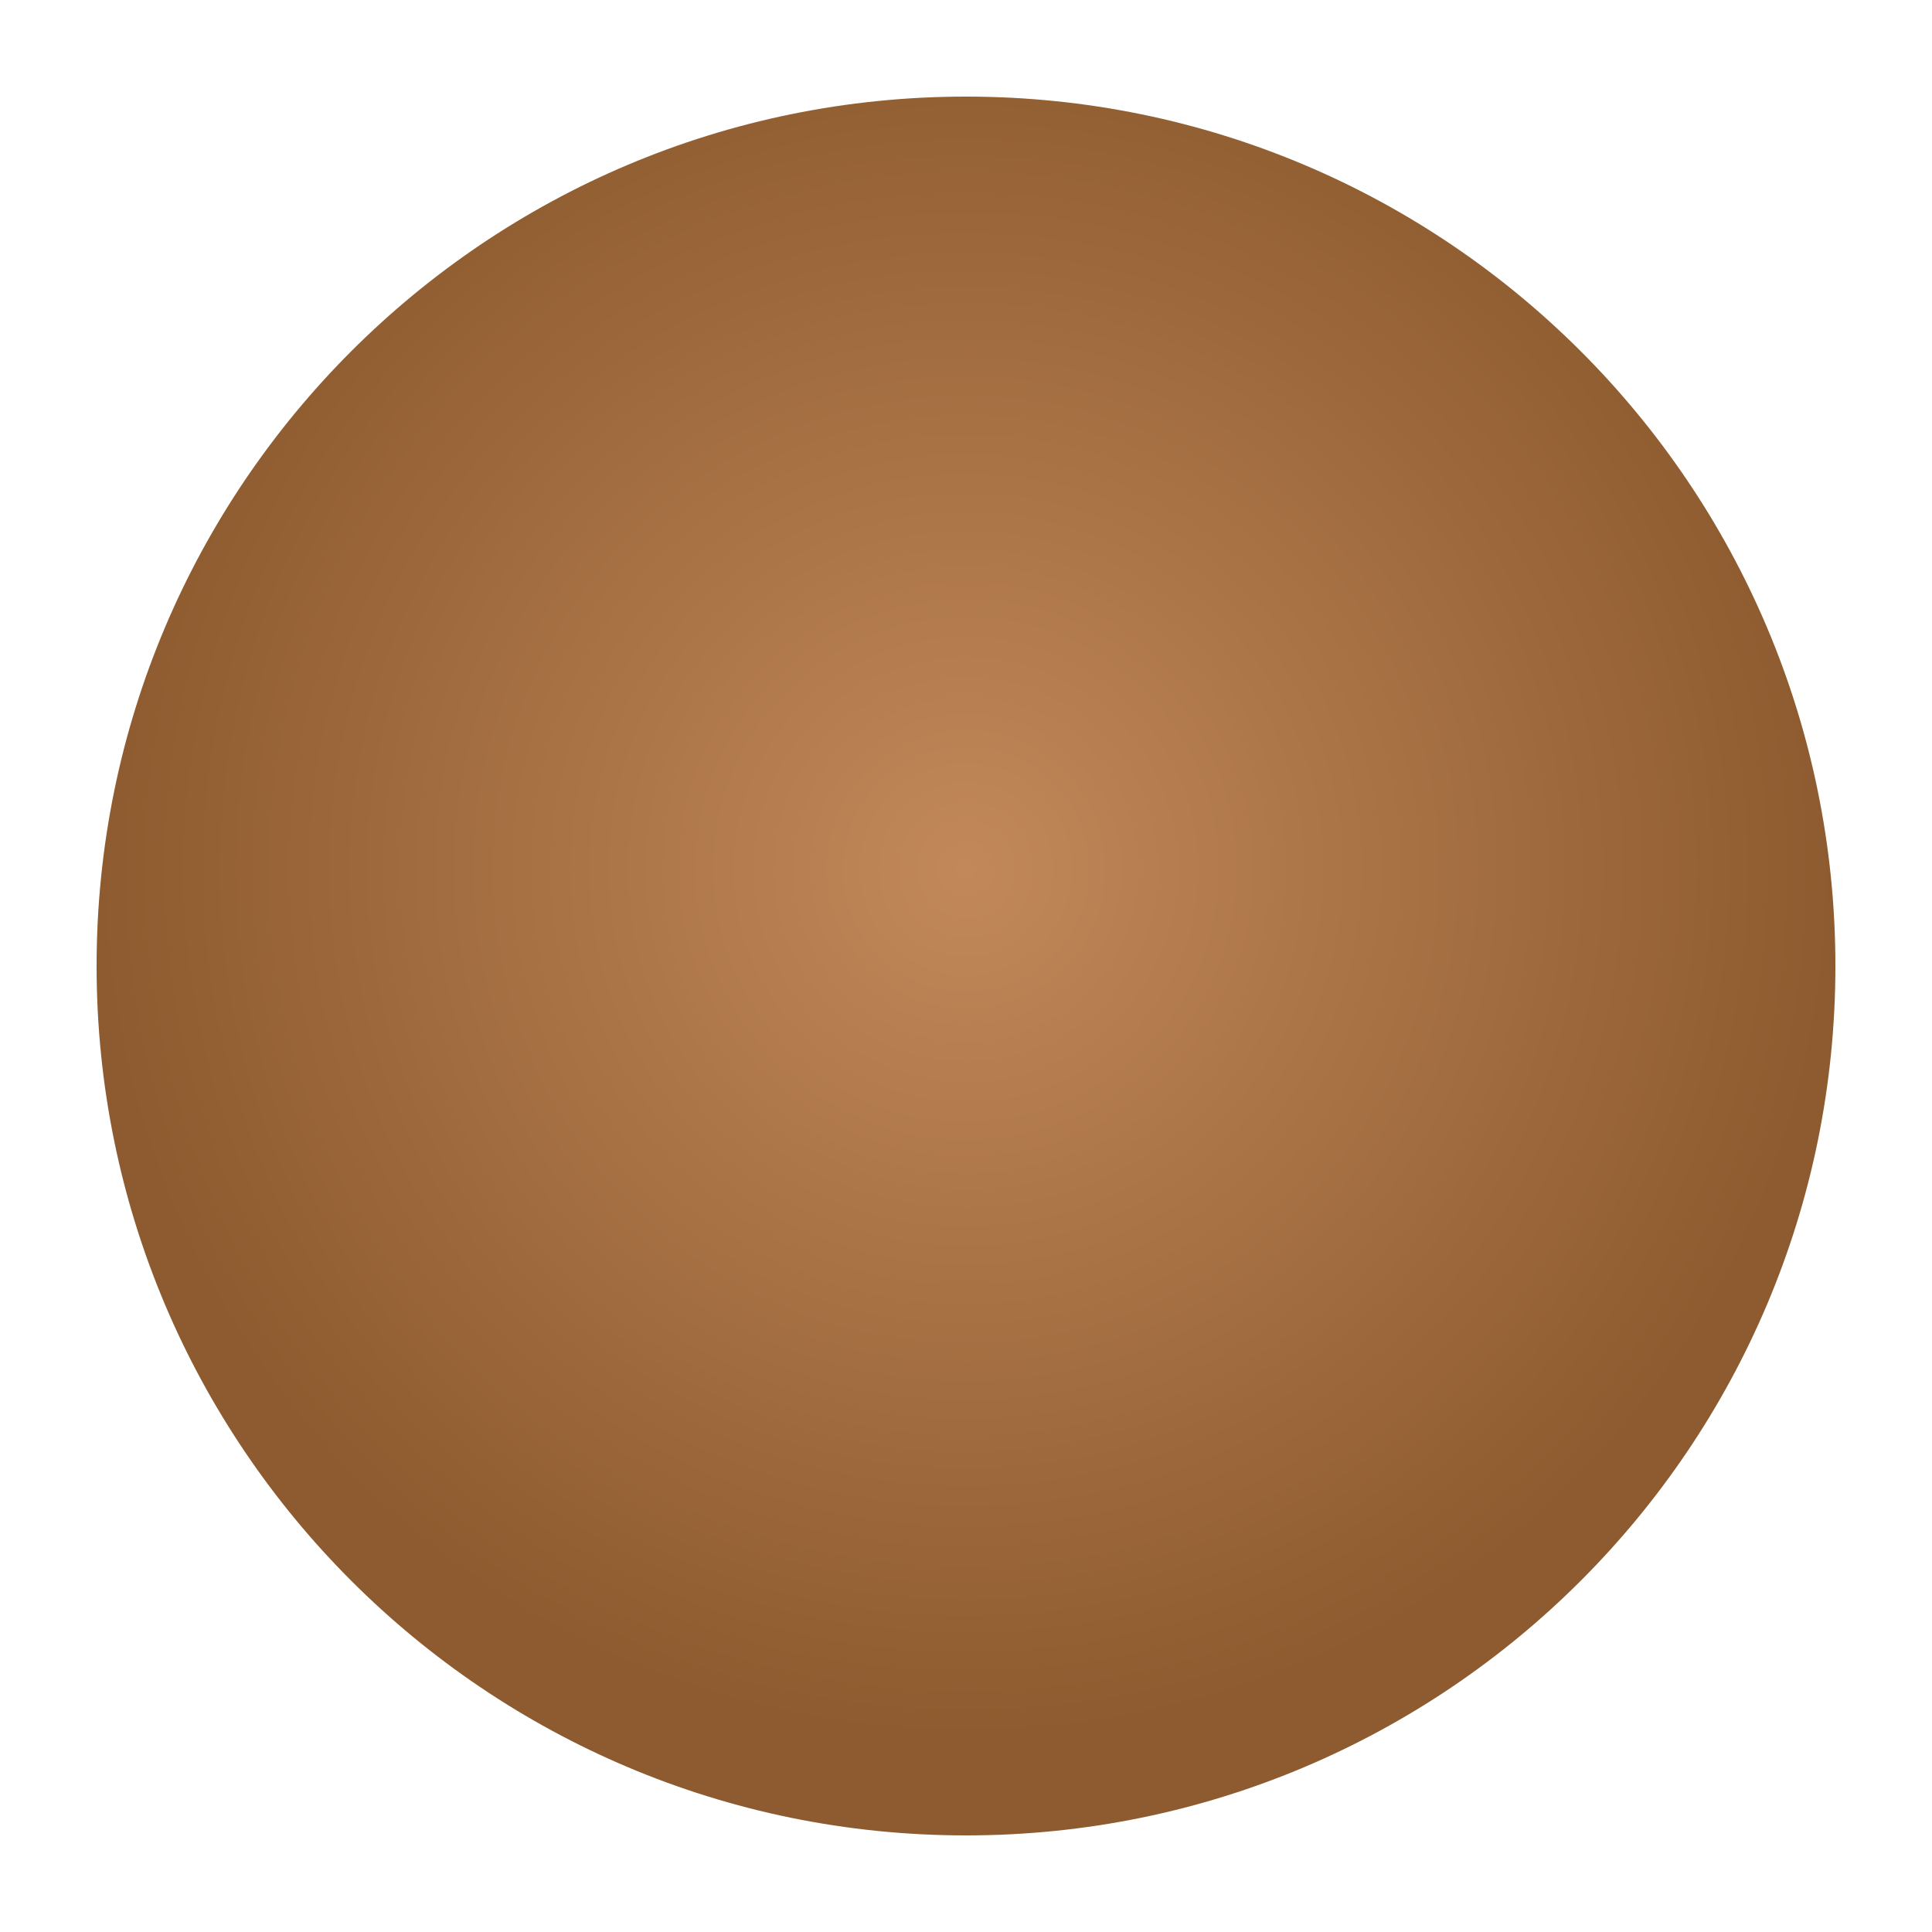
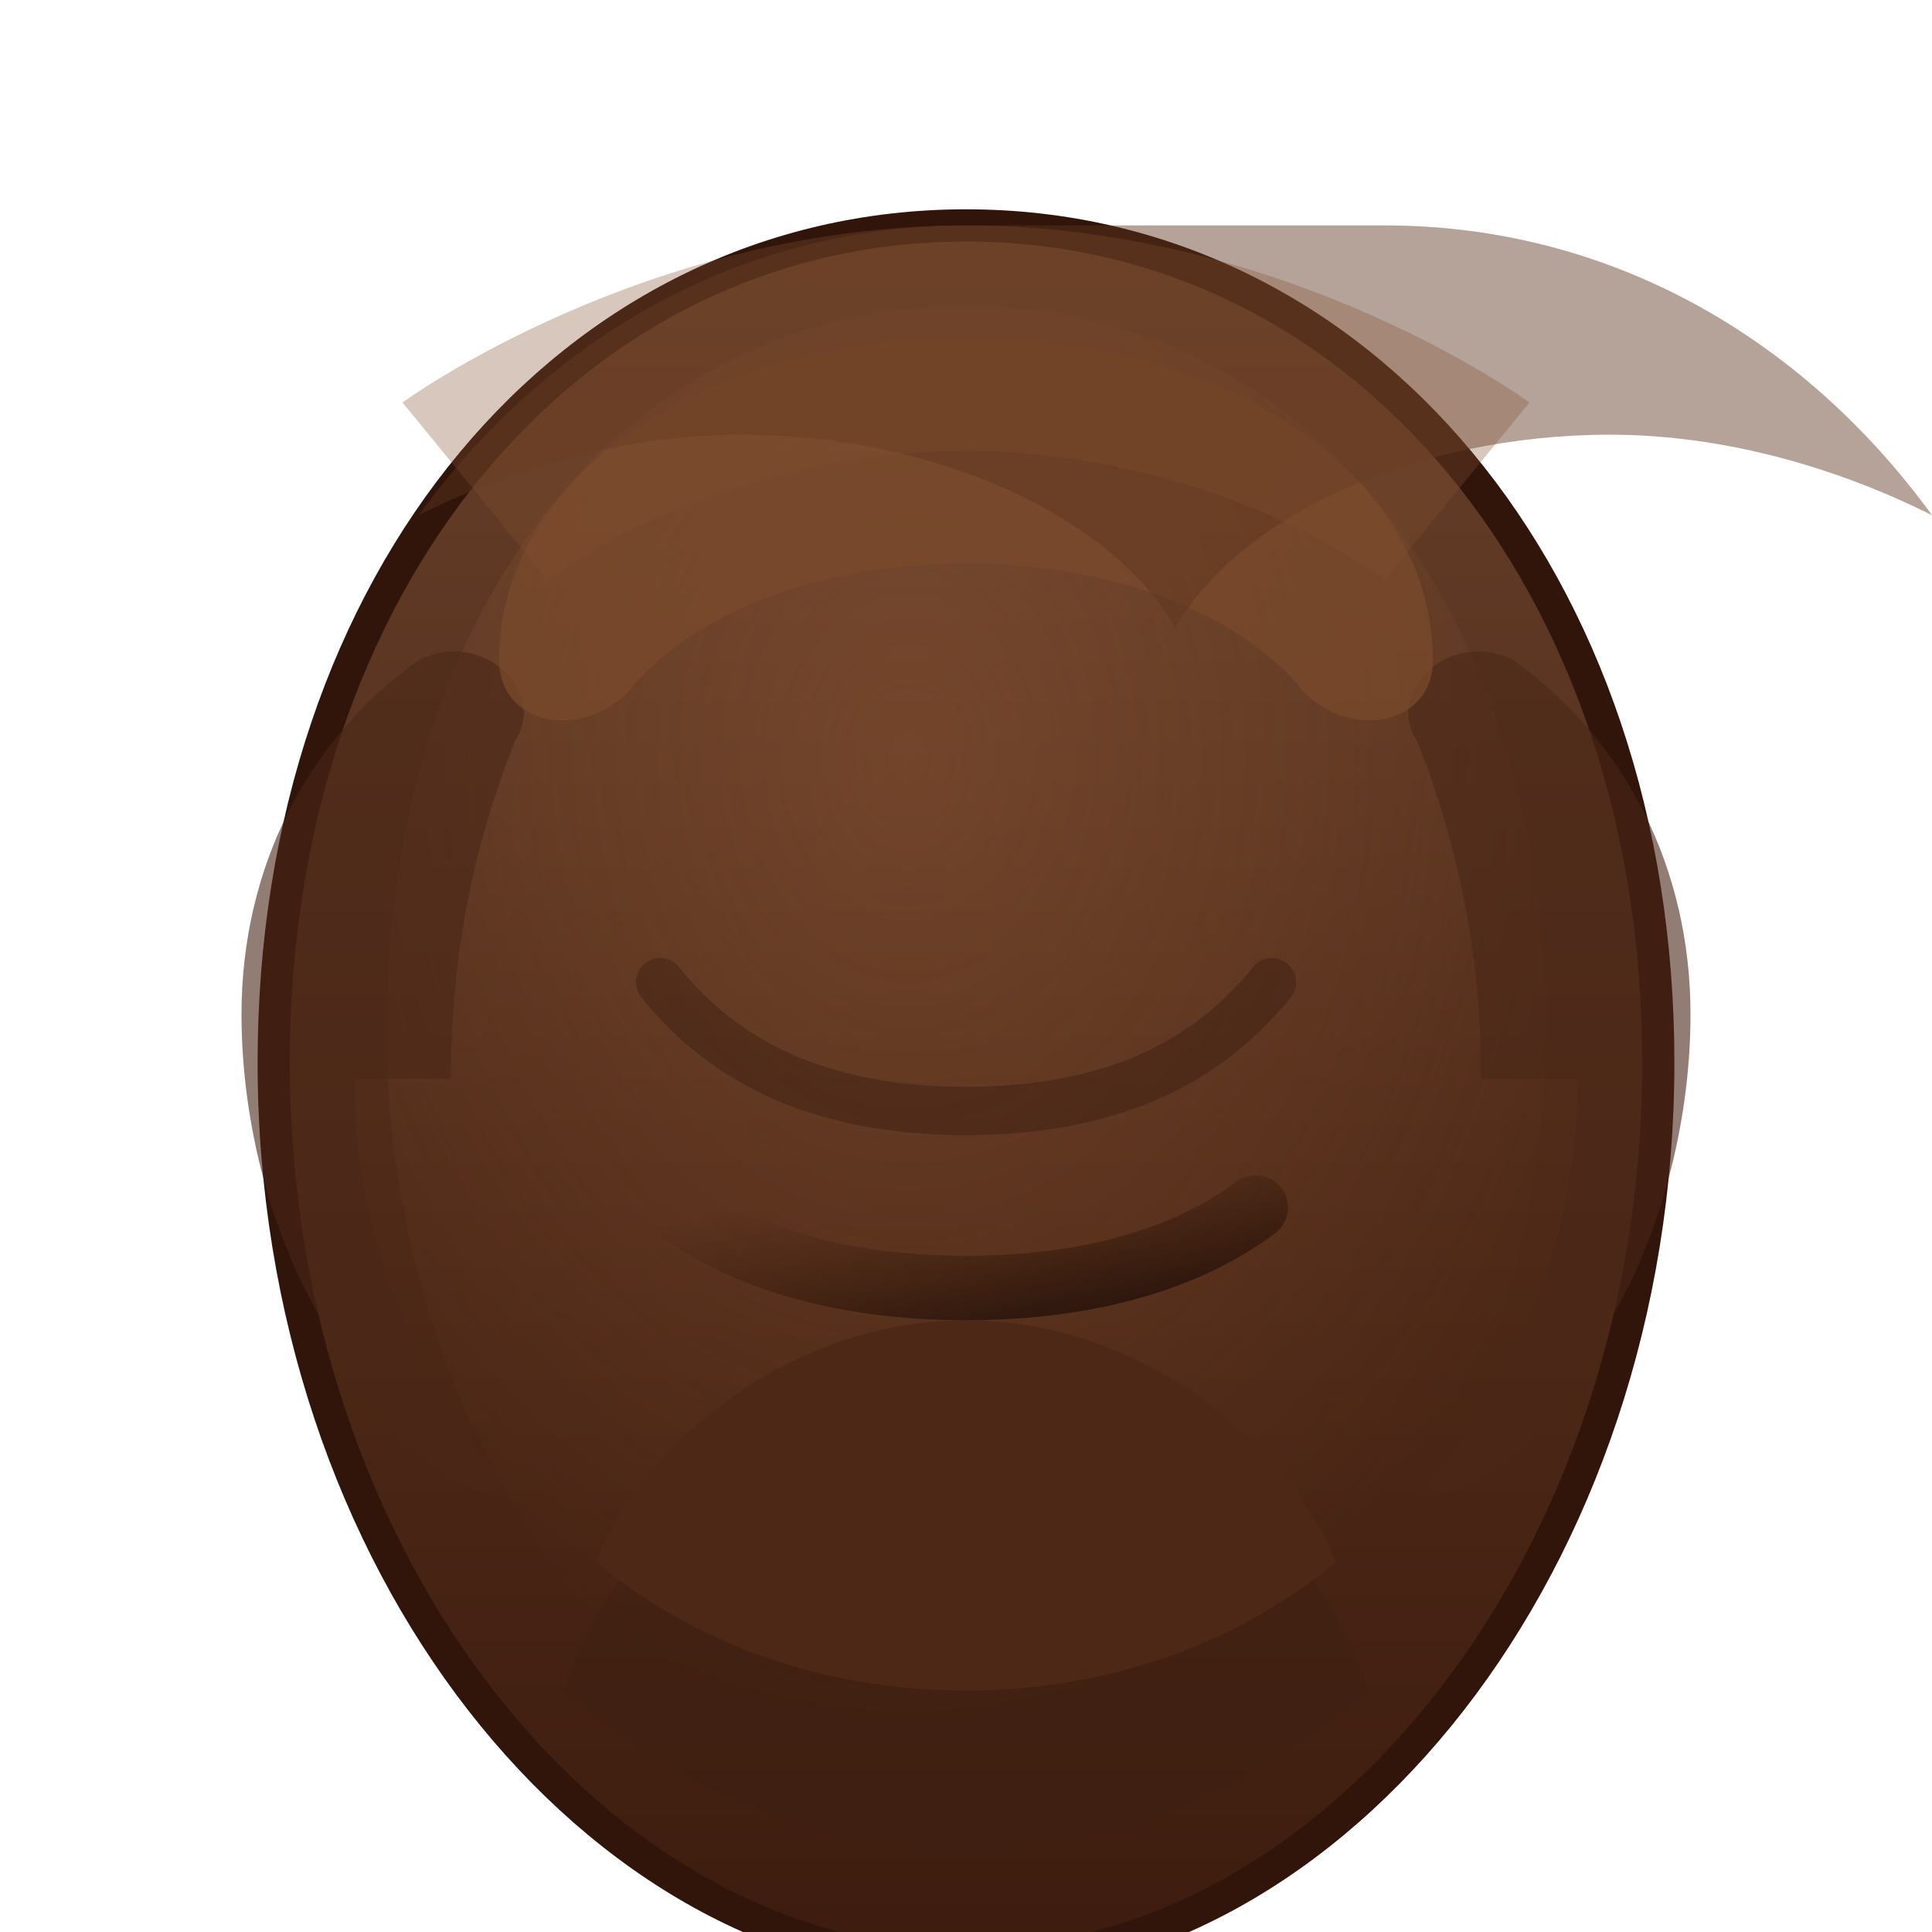
- <svg xmlns="http://www.w3.org/2000/svg" viewBox="0 0 200 200">
+ <svg xmlns="http://www.w3.org/2000/svg" viewBox="0 0 240 240">
  <defs>
-     <radialGradient id="darkSkin" cx="100" cy="90" r="90" gradientUnits="userSpaceOnUse">
-       <stop offset="0" stop-color="#c2885a" />
-       <stop offset="1" stop-color="#8d5b2f" />
+     <linearGradient id="skinDarkBase" x1="0" x2="0" y1="0" y2="1">
+       <stop offset="0%" stop-color="#68412b" />
+       <stop offset="55%" stop-color="#4f2a18" />
+       <stop offset="100%" stop-color="#3d1c0f" />
+     </linearGradient>
+     <radialGradient id="skinDarkGlow" cx="0.45" cy="0.3" r="0.65">
+       <stop offset="0%" stop-color="#a0653f" stop-opacity="0.35" />
+       <stop offset="100%" stop-color="#a0653f" stop-opacity="0" />
    </radialGradient>
+     <linearGradient id="skinDarkShadow" x1="0" x2="1" y1="0.2" y2="0.9">
+       <stop offset="0%" stop-color="#2d1208" stop-opacity="0" />
+       <stop offset="70%" stop-color="#1a0804" stop-opacity="0.6" />
+       <stop offset="100%" stop-color="#0b0301" stop-opacity="0.8" />
+     </linearGradient>
  </defs>
-   <circle cx="100" cy="100" r="90" fill="url(#darkSkin)" />
+   <g fill="none" fill-rule="evenodd">
+     <path d="M120 28c-49 0-86 44-86 104 0 62 40 112 86 112s86-50 86-112C206 72 169 28 120 28z" fill="url(#skinDarkBase)" stroke="#31150b" stroke-width="4" stroke-linecap="round" stroke-linejoin="round" />
+     <path d="M120 38c-42 0-72 37-72 90 0 50 32 96 72 96s72-46 72-96c0-53-30-90-72-90z" fill="url(#skinDarkGlow)" />
+     <path d="M44 134c0 20 8 38 20 52-8 0-18-8-24-22-6-10-10-24-10-38 0-18 8-34 22-44 8-4 16 4 12 10-4 10-8 24-8 42z" fill="#4a2617" opacity="0.6" />
+     <path d="M196 134c0 20-8 38-20 52 8 0 18-8 24-22 6-10 10-24 10-38 0-18-8-34-22-44-8-4-16 4-12 10 4 10 8 24 8 42z" fill="#4a2617" opacity="0.6" />
+     <path d="M120 176c-24 0-44 14-50 34 14 12 32 20 50 20s36-8 50-20c-6-20-26-34-50-34z" fill="#3d1f12" opacity="0.5" />
+     <path d="M120 210c-18 0-34-6-46-16 8-18 27-30 46-30s38 12 46 30c-12 10-28 16-46 16z" fill="#4d2817" />
+     <path d="M82 122c8 10 20 16 38 16s30-6 38-16" stroke="#1f0c05" stroke-linecap="round" stroke-width="6" opacity="0.28" />
+     <path d="M120 70c-18 0-34 6-42 16-6 6-16 4-16-4 0-22 24-40 58-40s58 18 58 40c0 8-10 10-16 4-8-10-24-16-42-16z" fill="#7a4a2b" opacity="0.75" />
+     <path d="M120 28c-28 0-52 14-68 36 12-6 26-10 40-10 24 0 46 10 54 24 8-14 30-24 54-24 14 0 28 4 40 10-16-22-40-36-68-36z" fill="#5c331c" opacity="0.45" />
+     <path d="M120 28c-40 0-70 22-70 22l18 22c14-10 34-16 52-16s38 6 52 16l18-22s-30-22-70-22z" fill="#815030" opacity="0.32" />
+     <path d="M84 150c8 6 20 10 36 10s28-4 36-10" stroke="url(#skinDarkShadow)" stroke-width="8" stroke-linecap="round" opacity="0.7" />
+   </g>
</svg>
